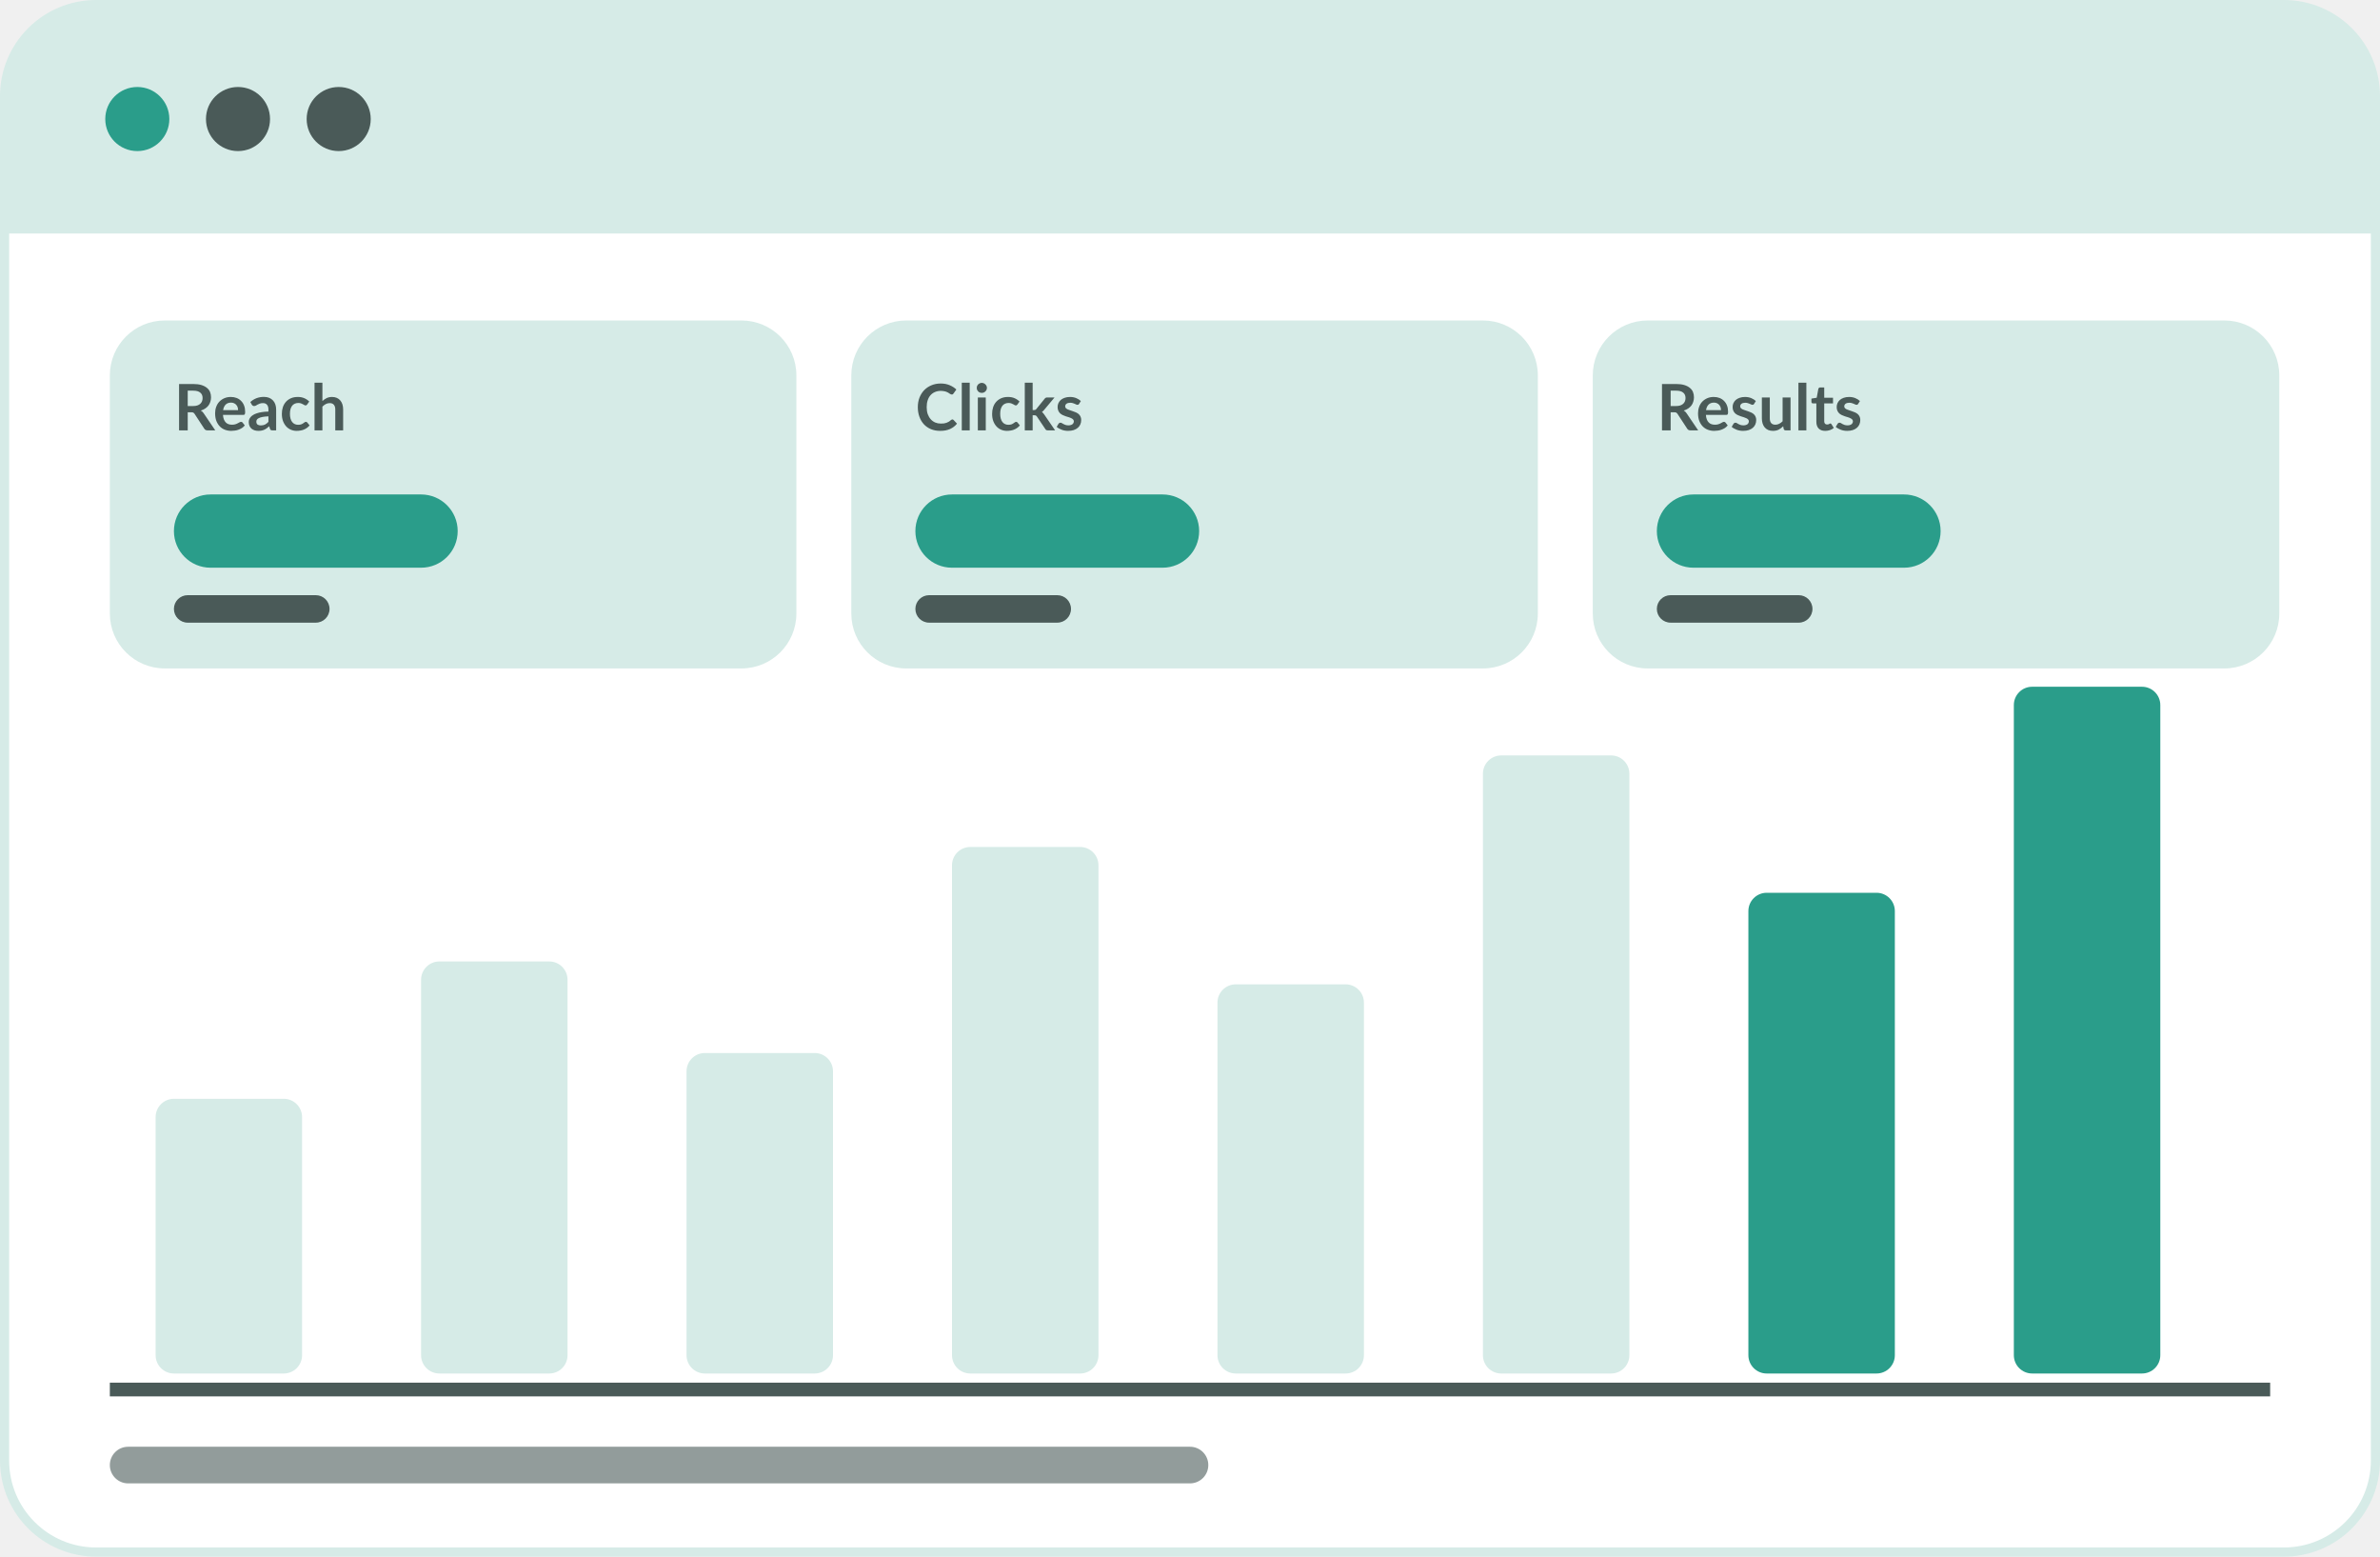
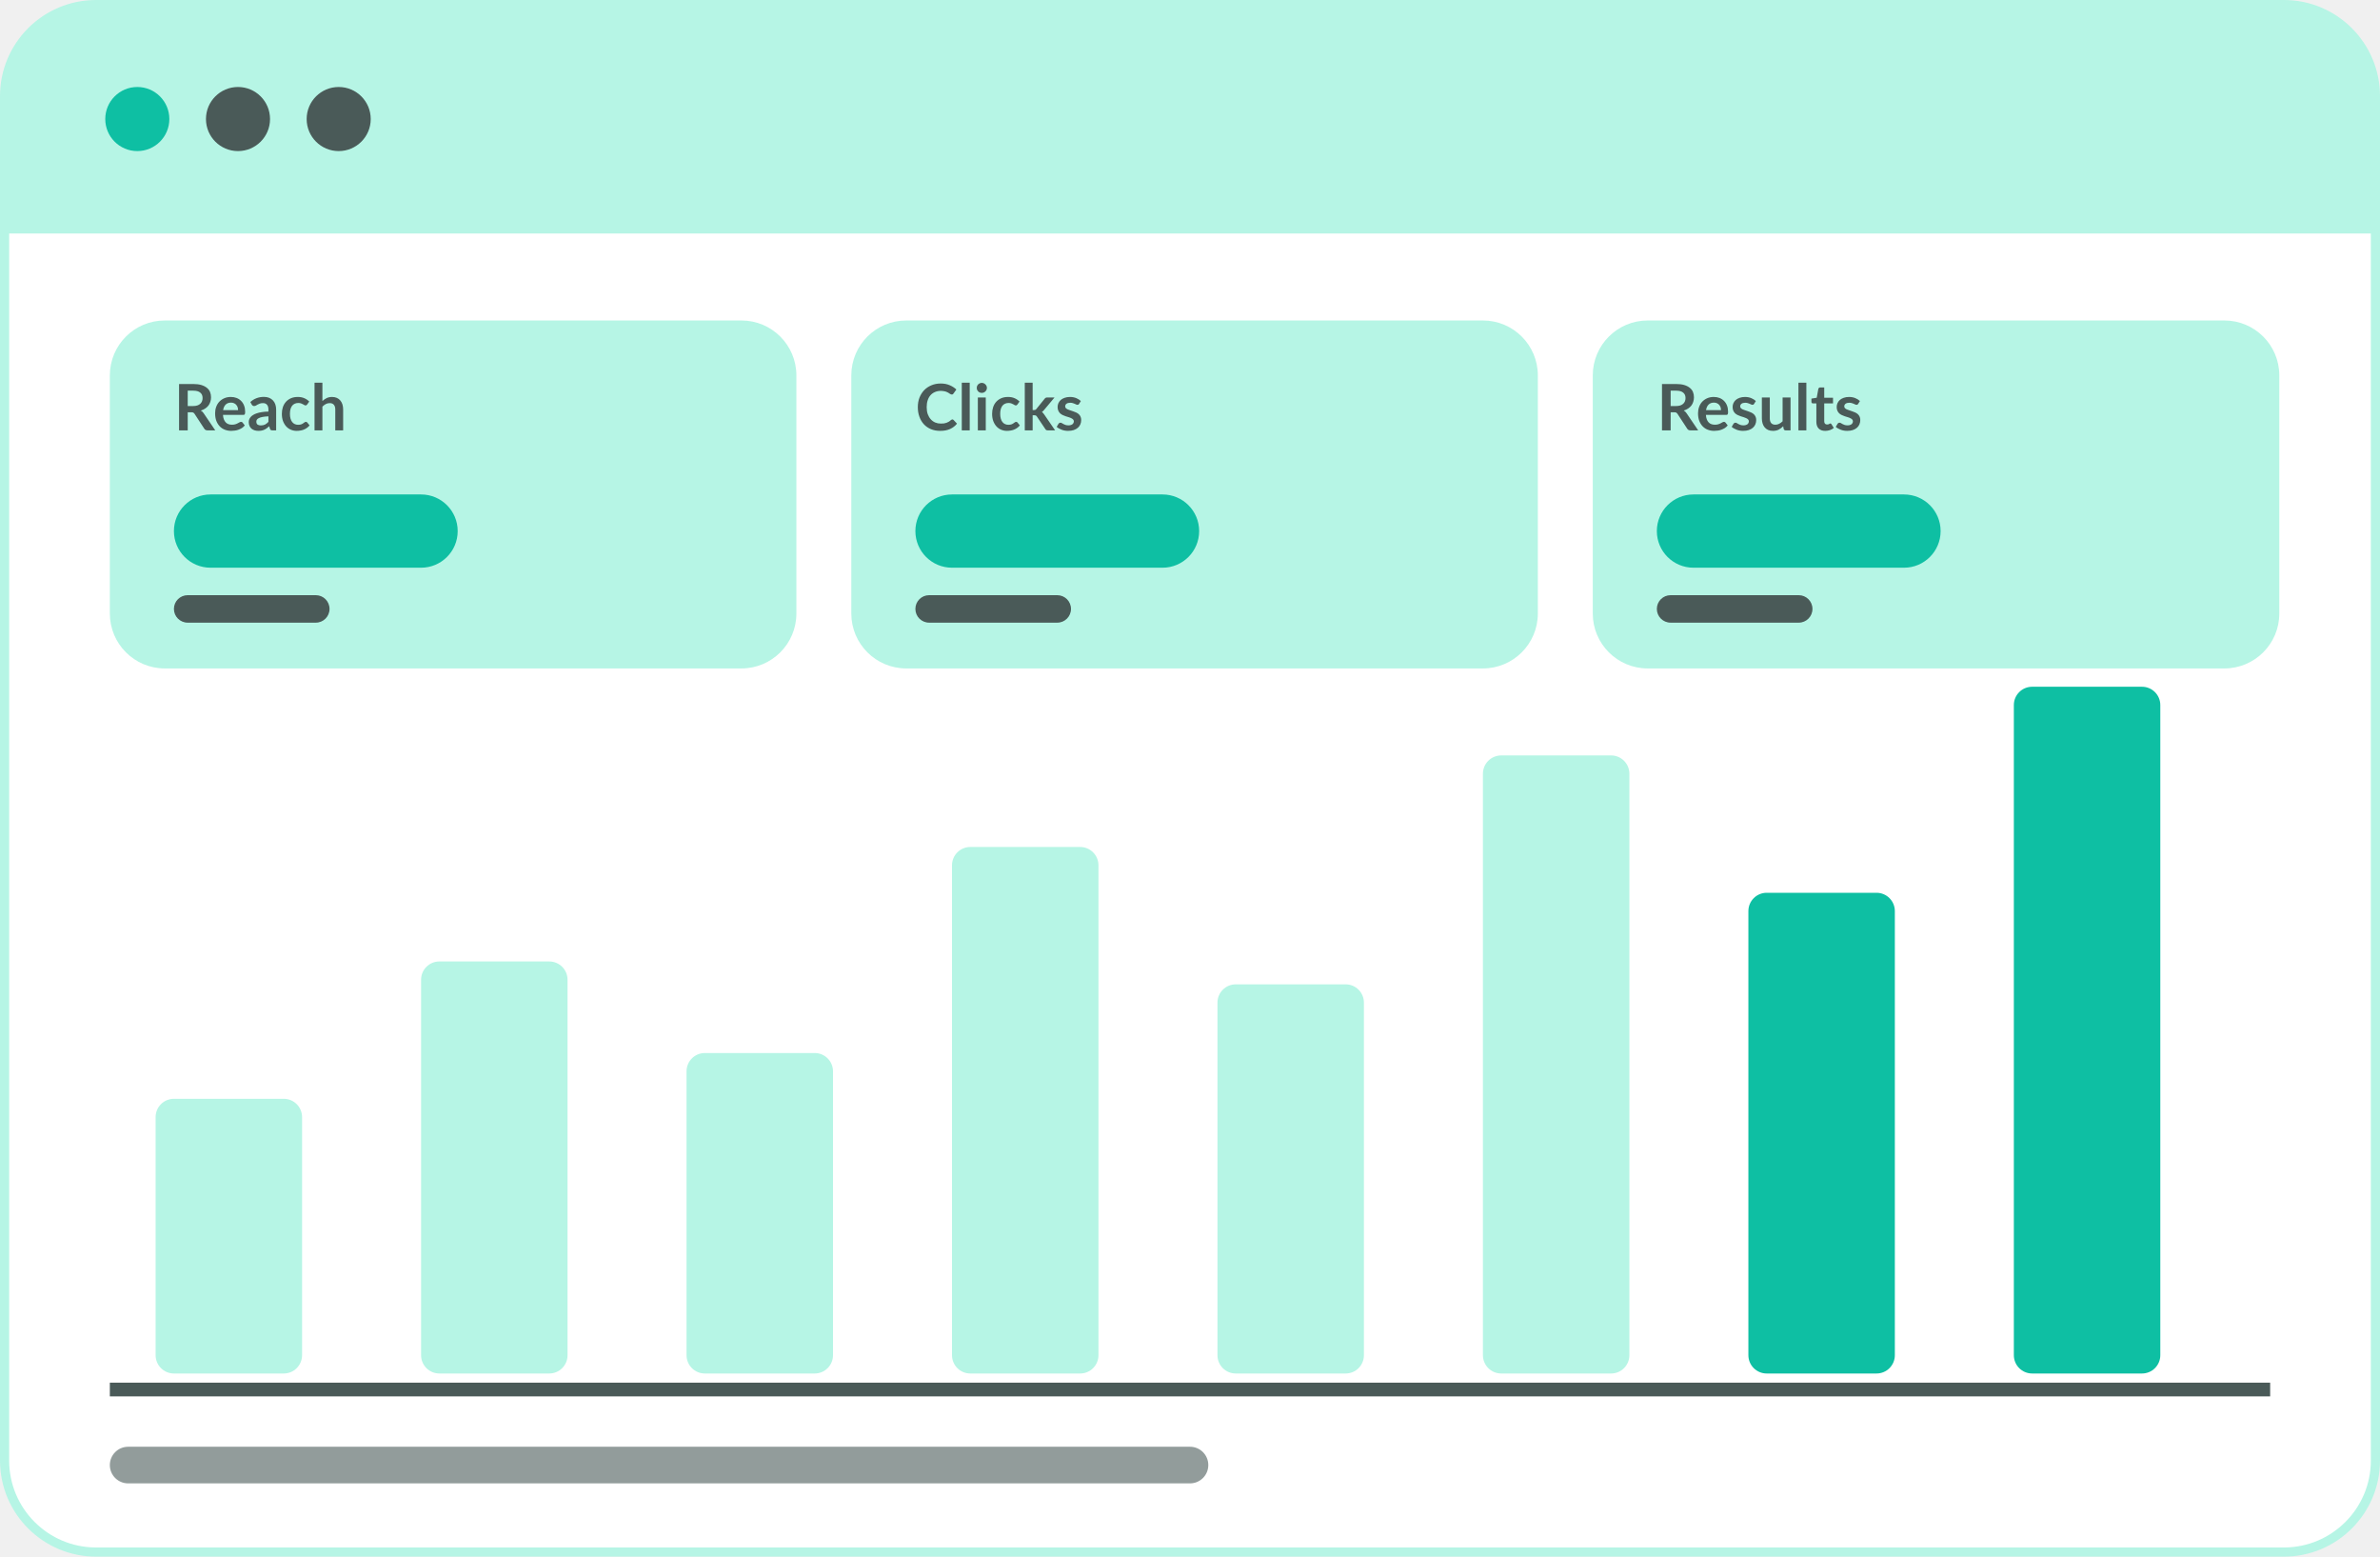
<svg xmlns="http://www.w3.org/2000/svg" viewBox="0 0 520 340" fill="none">
-   <rect x="1" y="1" width="518" height="338" rx="20" fill="#fff" stroke="#D6EBE7" stroke-width="2" />
-   <path d="M1 21a20 20 0 0 1 20-20h478a20 20 0 0 1 20 20v30H1z" fill="#D6EBE7" />
-   <circle cx="30" cy="26" r="7" fill="#2A9D8A" />
+   <rect x="1" y="1" width="518" height="338" rx="20" fill="#fff" stroke="#b6f5e5" stroke-width="2" />
+   <path d="M1 21a20 20 0 0 1 20-20h478a20 20 0 0 1 20 20v30H1z" fill="#b6f5e5" />
+   <circle cx="30" cy="26" r="7" fill="#0ebfa3" />
  <circle cx="52" cy="26" r="7" fill="#4A5A58" />
  <circle cx="74" cy="26" r="7" fill="#4A5A58" />
-   <rect x="24" y="70" width="150" height="76" rx="12" fill="#D6EBE7" />
+   <rect x="24" y="70" width="150" height="76" rx="12" fill="#b6f5e5" />
  <text x="38" y="94" font-family="Lato,Arial,sans-serif" font-size="14" font-weight="700" fill="#4A5A58">Reach</text>
-   <rect x="38" y="108" width="62" height="16" rx="8" fill="#2A9D8A" />
+   <rect x="38" y="108" width="62" height="16" rx="8" fill="#0ebfa3" />
  <rect x="38" y="130" width="34" height="6" rx="3" fill="#4A5A58" />
-   <rect x="186" y="70" width="150" height="76" rx="12" fill="#D6EBE7" />
+   <rect x="186" y="70" width="150" height="76" rx="12" fill="#b6f5e5" />
  <text x="200" y="94" font-family="Lato,Arial,sans-serif" font-size="14" font-weight="700" fill="#4A5A58">Clicks</text>
-   <rect x="200" y="108" width="62" height="16" rx="8" fill="#2A9D8A" />
+   <rect x="200" y="108" width="62" height="16" rx="8" fill="#0ebfa3" />
  <rect x="200" y="130" width="34" height="6" rx="3" fill="#4A5A58" />
-   <rect x="348" y="70" width="150" height="76" rx="12" fill="#D6EBE7" />
+   <rect x="348" y="70" width="150" height="76" rx="12" fill="#b6f5e5" />
  <text x="362" y="94" font-family="Lato,Arial,sans-serif" font-size="14" font-weight="700" fill="#4A5A58">Results</text>
-   <rect x="362" y="108" width="62" height="16" rx="8" fill="#2A9D8A" />
+   <rect x="362" y="108" width="62" height="16" rx="8" fill="#0ebfa3" />
  <rect x="362" y="130" width="34" height="6" rx="3" fill="#4A5A58" />
-   <rect x="34" y="240" width="32" height="60" rx="4" fill="#D6EBE7" />
-   <rect x="92" y="210" width="32" height="90" rx="4" fill="#D6EBE7" />
-   <rect x="150" y="230" width="32" height="70" rx="4" fill="#D6EBE7" />
-   <rect x="208" y="185" width="32" height="115" rx="4" fill="#D6EBE7" />
-   <rect x="266" y="215" width="32" height="85" rx="4" fill="#D6EBE7" />
-   <rect x="324" y="165" width="32" height="135" rx="4" fill="#D6EBE7" />
-   <rect x="382" y="195" width="32" height="105" rx="4" fill="#2A9D8A" />
-   <rect x="440" y="150" width="32" height="150" rx="4" fill="#2A9D8A" />
+   <rect x="34" y="240" width="32" height="60" rx="4" fill="#b6f5e5" />
+   <rect x="92" y="210" width="32" height="90" rx="4" fill="#b6f5e5" />
+   <rect x="150" y="230" width="32" height="70" rx="4" fill="#b6f5e5" />
+   <rect x="208" y="185" width="32" height="115" rx="4" fill="#b6f5e5" />
+   <rect x="266" y="215" width="32" height="85" rx="4" fill="#b6f5e5" />
+   <rect x="324" y="165" width="32" height="135" rx="4" fill="#b6f5e5" />
+   <rect x="382" y="195" width="32" height="105" rx="4" fill="#0ebfa3" />
+   <rect x="440" y="150" width="32" height="150" rx="4" fill="#0ebfa3" />
  <rect x="24" y="302" width="472" height="3" fill="#4A5A58" />
  <rect x="24" y="316" width="240" height="8" rx="4" fill="#4A5A58" opacity=".6" />
</svg>
